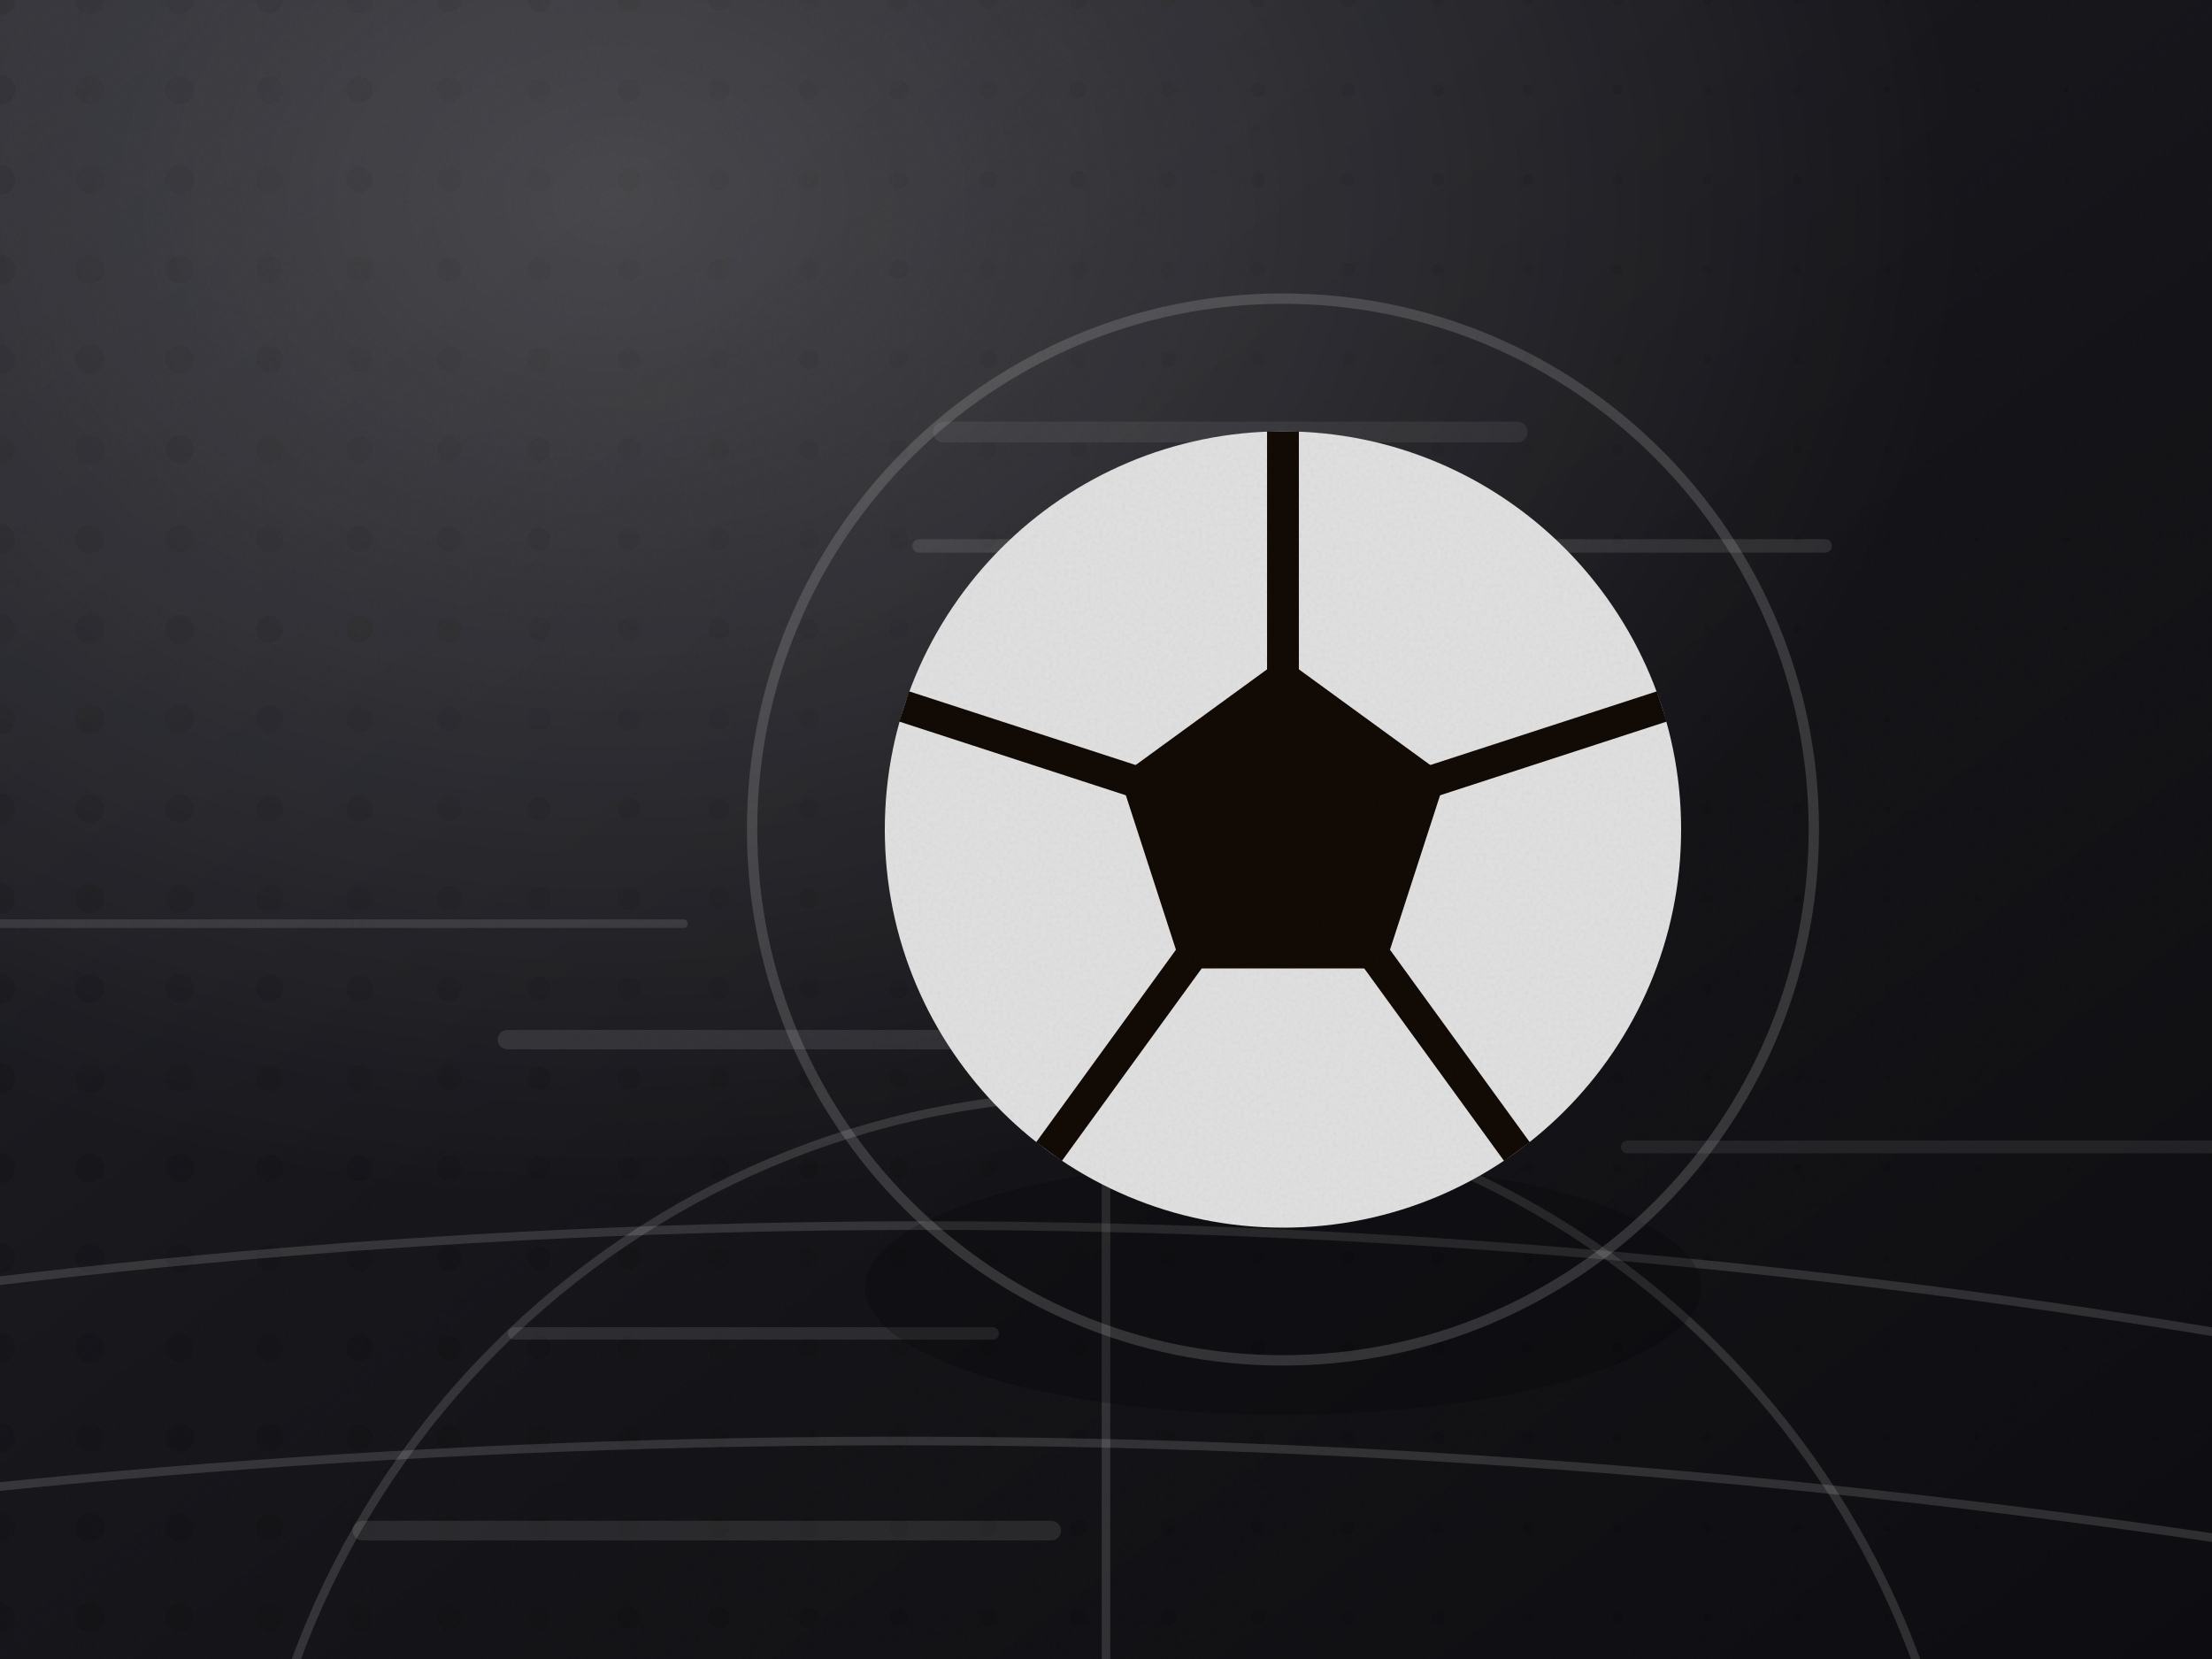
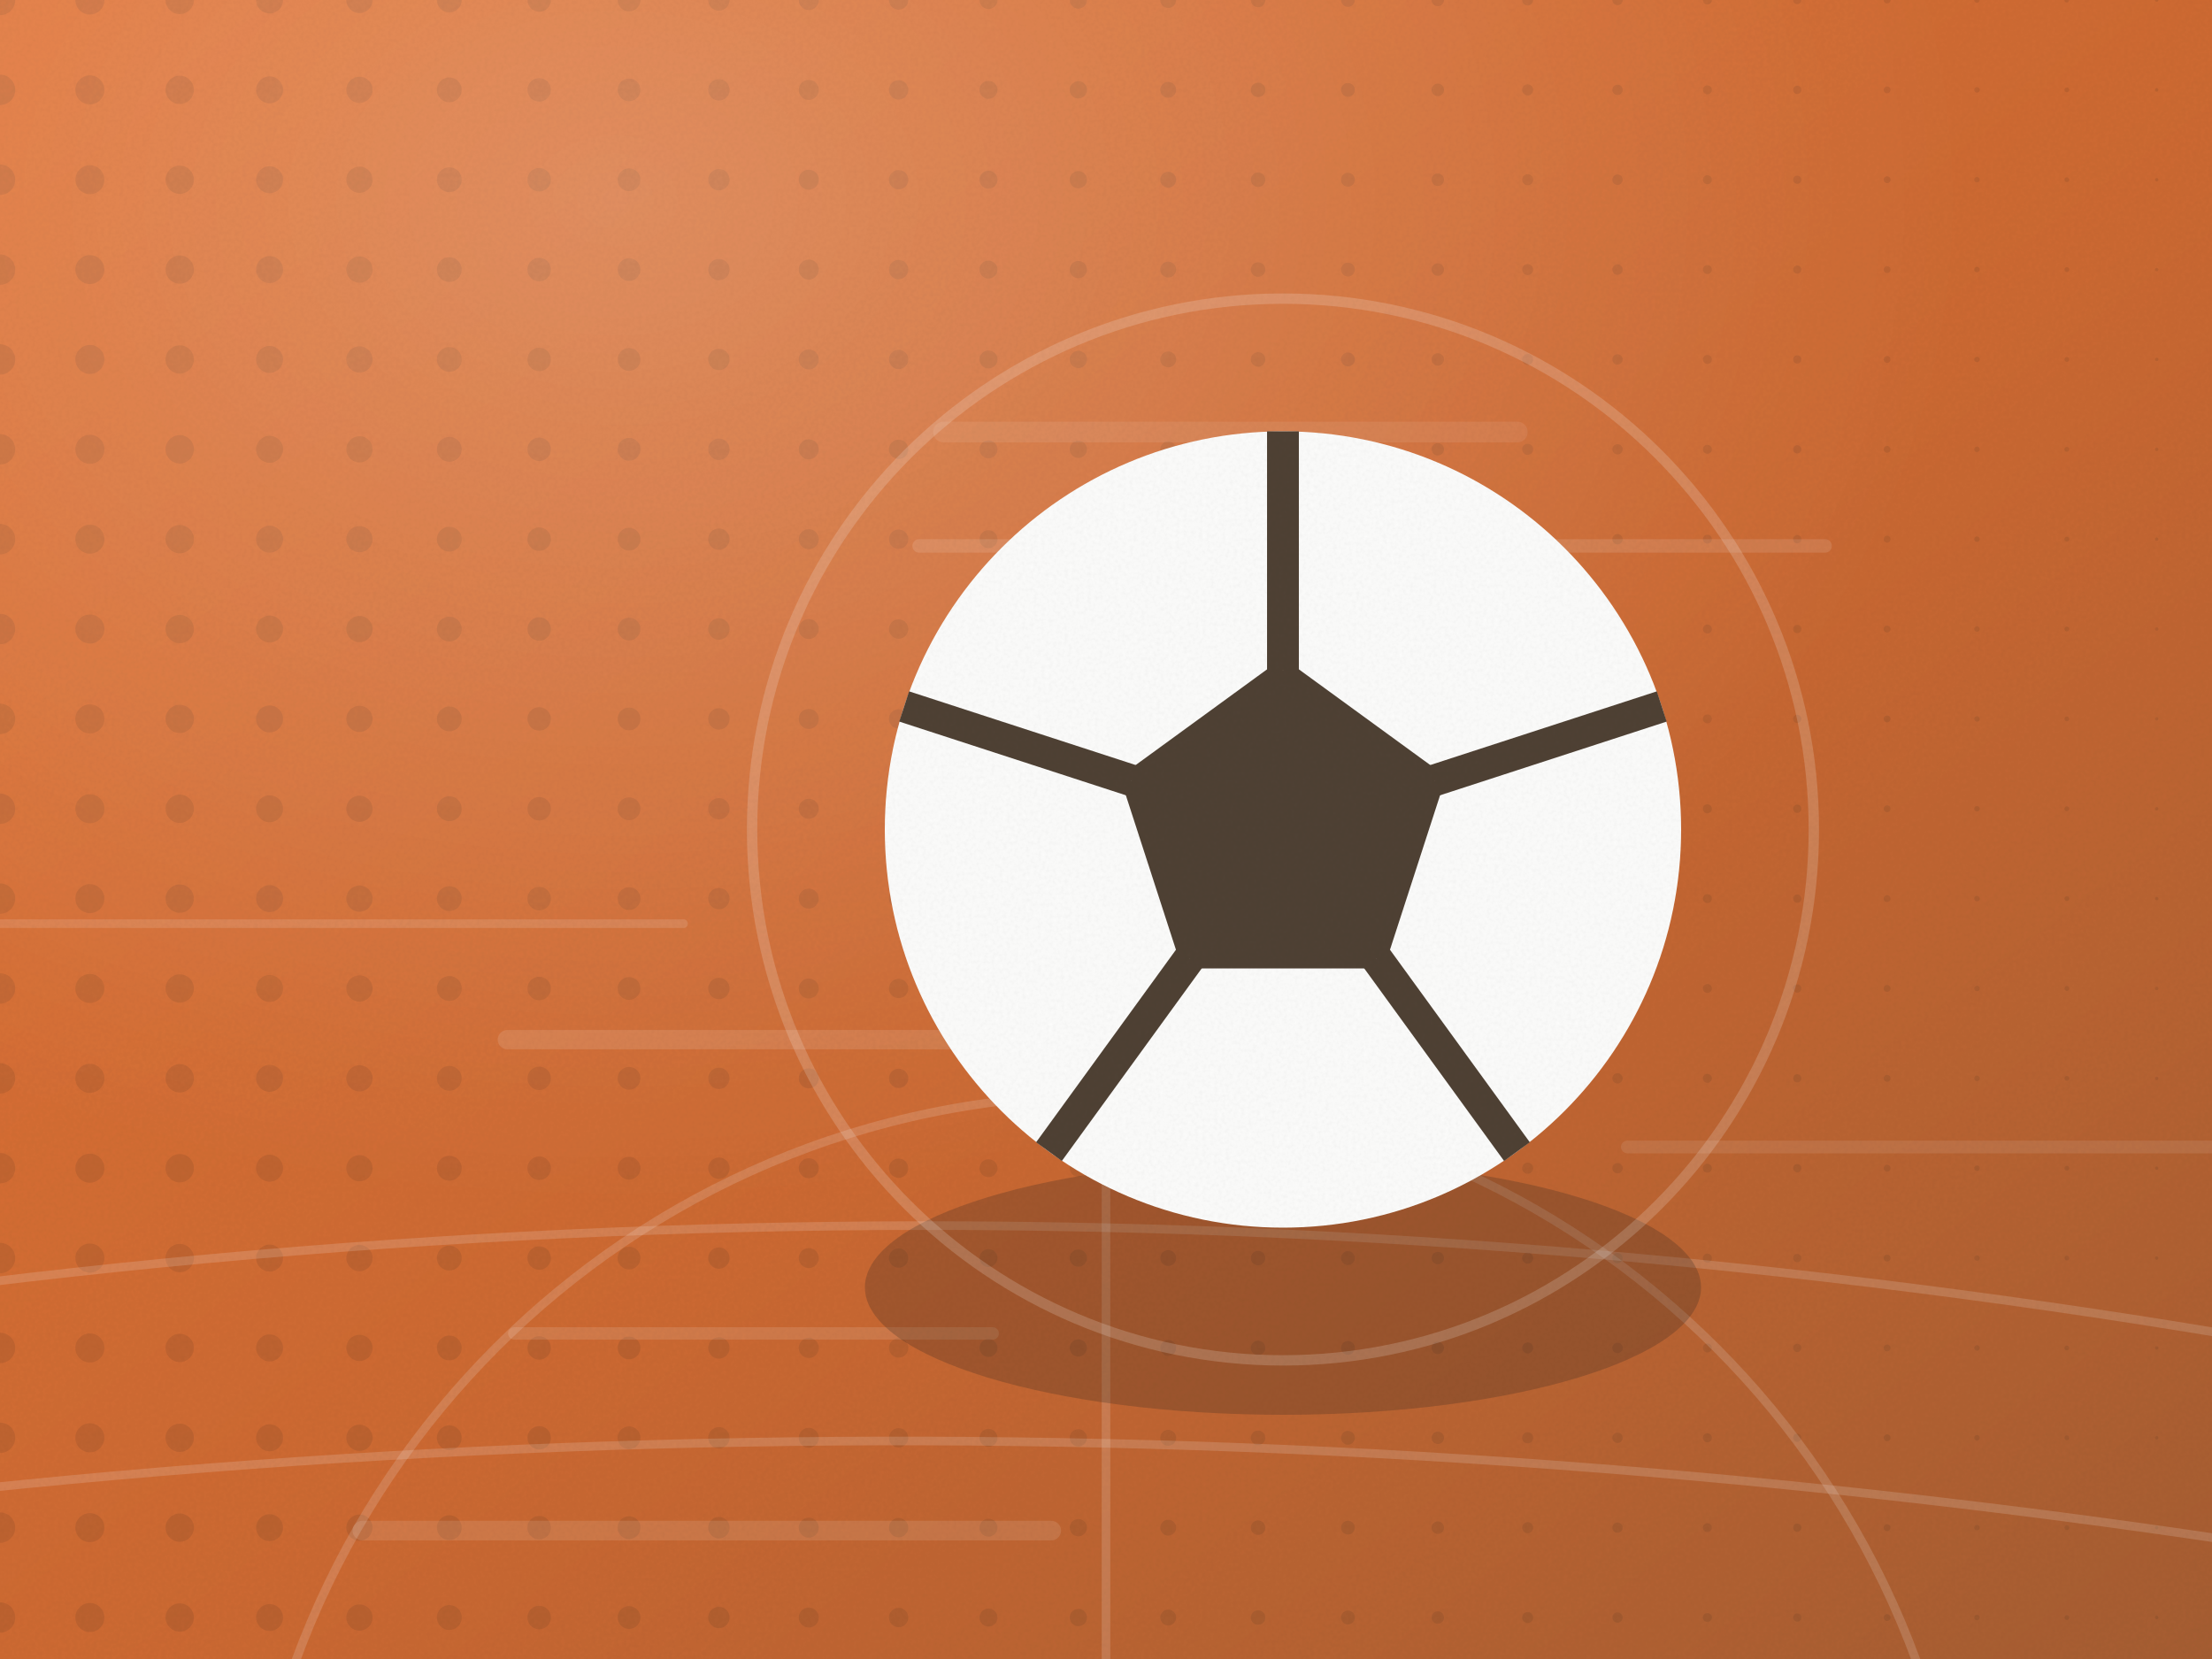
<svg xmlns="http://www.w3.org/2000/svg" viewBox="0 0 640 480" width="640" height="480" role="img" aria-label="cat-alevin.svg">
  <defs>
    <linearGradient id="g" x1="0" y1="0" x2="1" y2="1">
-       <stop offset="0" stop-color="#26262e" />
-       <stop offset="0.55" stop-color="#17171c" />
-       <stop offset="1" stop-color="#0e0e12" />
+       <stop offset="0" stop-color="#e2641e" />
+       <stop offset="0.55" stop-color="#c8571a" />
+       <stop offset="1" stop-color="#9c4a1a" />
    </linearGradient>
    <radialGradient id="v" cx="0.28" cy="0.12" r="1.1">
      <stop offset="0" stop-color="#fff" stop-opacity="0.22" />
      <stop offset="0.55" stop-color="#fff" stop-opacity="0" />
    </radialGradient>
    <filter id="n">
      <feTurbulence type="fractalNoise" baseFrequency="0.9" numOctaves="2" stitchTiles="stitch" result="t" />
      <feColorMatrix in="t" type="matrix" values="0 0 0 0 0 0 0 0 0 0 0 0 0 0 0 0 0 0 0.045 0" />
    </filter>
  </defs>
  <rect width="640" height="480" fill="url(#g)" />
  <g fill="#000" opacity="0.1">
    <circle cx="0" cy="0" r="4.4" />
    <circle cx="26" cy="0" r="4.2" />
    <circle cx="52" cy="0" r="4.1" />
    <circle cx="78" cy="0" r="3.9" />
    <circle cx="104" cy="0" r="3.8" />
    <circle cx="130" cy="0" r="3.6" />
    <circle cx="156" cy="0" r="3.4" />
    <circle cx="182" cy="0" r="3.3" />
    <circle cx="208" cy="0" r="3.1" />
    <circle cx="234" cy="0" r="2.9" />
    <circle cx="260" cy="0" r="2.8" />
    <circle cx="286" cy="0" r="2.6" />
    <circle cx="312" cy="0" r="2.5" />
    <circle cx="338" cy="0" r="2.3" />
    <circle cx="364" cy="0" r="2.1" />
    <circle cx="390" cy="0" r="2.0" />
    <circle cx="416" cy="0" r="1.8" />
    <circle cx="442" cy="0" r="1.6" />
    <circle cx="468" cy="0" r="1.5" />
    <circle cx="494" cy="0" r="1.3" />
    <circle cx="520" cy="0" r="1.2" />
    <circle cx="546" cy="0" r="1.0" />
    <circle cx="572" cy="0" r="0.8" />
    <circle cx="598" cy="0" r="0.7" />
    <circle cx="624" cy="0" r="0.5" />
    <circle cx="0" cy="26" r="4.4" />
    <circle cx="26" cy="26" r="4.2" />
    <circle cx="52" cy="26" r="4.1" />
    <circle cx="78" cy="26" r="3.9" />
    <circle cx="104" cy="26" r="3.8" />
    <circle cx="130" cy="26" r="3.6" />
    <circle cx="156" cy="26" r="3.4" />
    <circle cx="182" cy="26" r="3.3" />
    <circle cx="208" cy="26" r="3.1" />
    <circle cx="234" cy="26" r="2.9" />
    <circle cx="260" cy="26" r="2.8" />
    <circle cx="286" cy="26" r="2.6" />
    <circle cx="312" cy="26" r="2.5" />
    <circle cx="338" cy="26" r="2.3" />
    <circle cx="364" cy="26" r="2.1" />
    <circle cx="390" cy="26" r="2.0" />
    <circle cx="416" cy="26" r="1.8" />
    <circle cx="442" cy="26" r="1.6" />
    <circle cx="468" cy="26" r="1.5" />
    <circle cx="494" cy="26" r="1.3" />
    <circle cx="520" cy="26" r="1.2" />
    <circle cx="546" cy="26" r="1.0" />
    <circle cx="572" cy="26" r="0.8" />
    <circle cx="598" cy="26" r="0.7" />
    <circle cx="624" cy="26" r="0.5" />
    <circle cx="0" cy="52" r="4.4" />
    <circle cx="26" cy="52" r="4.2" />
    <circle cx="52" cy="52" r="4.1" />
    <circle cx="78" cy="52" r="3.9" />
    <circle cx="104" cy="52" r="3.8" />
    <circle cx="130" cy="52" r="3.6" />
    <circle cx="156" cy="52" r="3.4" />
    <circle cx="182" cy="52" r="3.3" />
    <circle cx="208" cy="52" r="3.1" />
    <circle cx="234" cy="52" r="2.9" />
    <circle cx="260" cy="52" r="2.8" />
    <circle cx="286" cy="52" r="2.6" />
    <circle cx="312" cy="52" r="2.5" />
    <circle cx="338" cy="52" r="2.3" />
    <circle cx="364" cy="52" r="2.1" />
    <circle cx="390" cy="52" r="2.0" />
    <circle cx="416" cy="52" r="1.8" />
    <circle cx="442" cy="52" r="1.6" />
    <circle cx="468" cy="52" r="1.5" />
    <circle cx="494" cy="52" r="1.3" />
    <circle cx="520" cy="52" r="1.2" />
    <circle cx="546" cy="52" r="1.0" />
    <circle cx="572" cy="52" r="0.8" />
    <circle cx="598" cy="52" r="0.7" />
    <circle cx="624" cy="52" r="0.5" />
    <circle cx="0" cy="78" r="4.4" />
    <circle cx="26" cy="78" r="4.2" />
    <circle cx="52" cy="78" r="4.1" />
    <circle cx="78" cy="78" r="3.9" />
    <circle cx="104" cy="78" r="3.8" />
    <circle cx="130" cy="78" r="3.6" />
    <circle cx="156" cy="78" r="3.4" />
    <circle cx="182" cy="78" r="3.3" />
    <circle cx="208" cy="78" r="3.1" />
    <circle cx="234" cy="78" r="2.9" />
    <circle cx="260" cy="78" r="2.8" />
    <circle cx="286" cy="78" r="2.6" />
    <circle cx="312" cy="78" r="2.5" />
    <circle cx="338" cy="78" r="2.3" />
    <circle cx="364" cy="78" r="2.1" />
    <circle cx="390" cy="78" r="2.0" />
    <circle cx="416" cy="78" r="1.8" />
    <circle cx="442" cy="78" r="1.6" />
    <circle cx="468" cy="78" r="1.5" />
    <circle cx="494" cy="78" r="1.3" />
    <circle cx="520" cy="78" r="1.2" />
    <circle cx="546" cy="78" r="1.0" />
    <circle cx="572" cy="78" r="0.8" />
    <circle cx="598" cy="78" r="0.7" />
    <circle cx="624" cy="78" r="0.5" />
    <circle cx="0" cy="104" r="4.4" />
    <circle cx="26" cy="104" r="4.2" />
    <circle cx="52" cy="104" r="4.1" />
    <circle cx="78" cy="104" r="3.9" />
    <circle cx="104" cy="104" r="3.8" />
    <circle cx="130" cy="104" r="3.6" />
    <circle cx="156" cy="104" r="3.4" />
    <circle cx="182" cy="104" r="3.3" />
    <circle cx="208" cy="104" r="3.1" />
    <circle cx="234" cy="104" r="2.9" />
    <circle cx="260" cy="104" r="2.8" />
    <circle cx="286" cy="104" r="2.6" />
    <circle cx="312" cy="104" r="2.5" />
    <circle cx="338" cy="104" r="2.3" />
    <circle cx="364" cy="104" r="2.1" />
    <circle cx="390" cy="104" r="2.0" />
    <circle cx="416" cy="104" r="1.8" />
    <circle cx="442" cy="104" r="1.6" />
    <circle cx="468" cy="104" r="1.5" />
    <circle cx="494" cy="104" r="1.3" />
    <circle cx="520" cy="104" r="1.2" />
    <circle cx="546" cy="104" r="1.0" />
    <circle cx="572" cy="104" r="0.8" />
    <circle cx="598" cy="104" r="0.7" />
    <circle cx="624" cy="104" r="0.5" />
    <circle cx="0" cy="130" r="4.4" />
    <circle cx="26" cy="130" r="4.2" />
    <circle cx="52" cy="130" r="4.1" />
    <circle cx="78" cy="130" r="3.9" />
    <circle cx="104" cy="130" r="3.8" />
    <circle cx="130" cy="130" r="3.6" />
    <circle cx="156" cy="130" r="3.4" />
    <circle cx="182" cy="130" r="3.3" />
    <circle cx="208" cy="130" r="3.1" />
    <circle cx="234" cy="130" r="2.9" />
    <circle cx="260" cy="130" r="2.8" />
    <circle cx="286" cy="130" r="2.6" />
    <circle cx="312" cy="130" r="2.5" />
    <circle cx="338" cy="130" r="2.3" />
    <circle cx="364" cy="130" r="2.1" />
    <circle cx="390" cy="130" r="2.0" />
    <circle cx="416" cy="130" r="1.8" />
    <circle cx="442" cy="130" r="1.6" />
    <circle cx="468" cy="130" r="1.5" />
    <circle cx="494" cy="130" r="1.3" />
    <circle cx="520" cy="130" r="1.2" />
    <circle cx="546" cy="130" r="1.0" />
    <circle cx="572" cy="130" r="0.8" />
    <circle cx="598" cy="130" r="0.7" />
    <circle cx="624" cy="130" r="0.5" />
    <circle cx="0" cy="156" r="4.4" />
    <circle cx="26" cy="156" r="4.2" />
    <circle cx="52" cy="156" r="4.1" />
    <circle cx="78" cy="156" r="3.9" />
    <circle cx="104" cy="156" r="3.8" />
    <circle cx="130" cy="156" r="3.6" />
    <circle cx="156" cy="156" r="3.4" />
    <circle cx="182" cy="156" r="3.3" />
    <circle cx="208" cy="156" r="3.1" />
    <circle cx="234" cy="156" r="2.9" />
    <circle cx="260" cy="156" r="2.8" />
    <circle cx="286" cy="156" r="2.6" />
    <circle cx="312" cy="156" r="2.5" />
    <circle cx="338" cy="156" r="2.3" />
    <circle cx="364" cy="156" r="2.1" />
    <circle cx="390" cy="156" r="2.0" />
    <circle cx="416" cy="156" r="1.8" />
    <circle cx="442" cy="156" r="1.6" />
    <circle cx="468" cy="156" r="1.5" />
    <circle cx="494" cy="156" r="1.3" />
    <circle cx="520" cy="156" r="1.2" />
    <circle cx="546" cy="156" r="1.0" />
    <circle cx="572" cy="156" r="0.8" />
    <circle cx="598" cy="156" r="0.7" />
    <circle cx="624" cy="156" r="0.5" />
    <circle cx="0" cy="182" r="4.4" />
    <circle cx="26" cy="182" r="4.2" />
    <circle cx="52" cy="182" r="4.1" />
    <circle cx="78" cy="182" r="3.9" />
    <circle cx="104" cy="182" r="3.8" />
    <circle cx="130" cy="182" r="3.6" />
    <circle cx="156" cy="182" r="3.4" />
    <circle cx="182" cy="182" r="3.3" />
    <circle cx="208" cy="182" r="3.1" />
    <circle cx="234" cy="182" r="2.9" />
    <circle cx="260" cy="182" r="2.8" />
    <circle cx="286" cy="182" r="2.6" />
    <circle cx="312" cy="182" r="2.5" />
    <circle cx="338" cy="182" r="2.3" />
    <circle cx="364" cy="182" r="2.1" />
    <circle cx="390" cy="182" r="2.0" />
    <circle cx="416" cy="182" r="1.8" />
    <circle cx="442" cy="182" r="1.6" />
    <circle cx="468" cy="182" r="1.5" />
    <circle cx="494" cy="182" r="1.3" />
    <circle cx="520" cy="182" r="1.2" />
    <circle cx="546" cy="182" r="1.0" />
    <circle cx="572" cy="182" r="0.8" />
    <circle cx="598" cy="182" r="0.7" />
    <circle cx="624" cy="182" r="0.5" />
    <circle cx="0" cy="208" r="4.4" />
    <circle cx="26" cy="208" r="4.2" />
    <circle cx="52" cy="208" r="4.1" />
    <circle cx="78" cy="208" r="3.9" />
    <circle cx="104" cy="208" r="3.8" />
    <circle cx="130" cy="208" r="3.6" />
    <circle cx="156" cy="208" r="3.4" />
    <circle cx="182" cy="208" r="3.3" />
    <circle cx="208" cy="208" r="3.1" />
    <circle cx="234" cy="208" r="2.9" />
    <circle cx="260" cy="208" r="2.8" />
    <circle cx="286" cy="208" r="2.6" />
    <circle cx="312" cy="208" r="2.5" />
    <circle cx="338" cy="208" r="2.3" />
    <circle cx="364" cy="208" r="2.1" />
    <circle cx="390" cy="208" r="2.0" />
    <circle cx="416" cy="208" r="1.8" />
    <circle cx="442" cy="208" r="1.6" />
    <circle cx="468" cy="208" r="1.5" />
    <circle cx="494" cy="208" r="1.3" />
    <circle cx="520" cy="208" r="1.2" />
    <circle cx="546" cy="208" r="1.0" />
    <circle cx="572" cy="208" r="0.8" />
    <circle cx="598" cy="208" r="0.7" />
    <circle cx="624" cy="208" r="0.5" />
    <circle cx="0" cy="234" r="4.4" />
    <circle cx="26" cy="234" r="4.2" />
    <circle cx="52" cy="234" r="4.1" />
    <circle cx="78" cy="234" r="3.9" />
    <circle cx="104" cy="234" r="3.8" />
    <circle cx="130" cy="234" r="3.6" />
    <circle cx="156" cy="234" r="3.4" />
    <circle cx="182" cy="234" r="3.3" />
    <circle cx="208" cy="234" r="3.1" />
    <circle cx="234" cy="234" r="2.9" />
    <circle cx="260" cy="234" r="2.8" />
    <circle cx="286" cy="234" r="2.6" />
    <circle cx="312" cy="234" r="2.5" />
    <circle cx="338" cy="234" r="2.3" />
    <circle cx="364" cy="234" r="2.1" />
    <circle cx="390" cy="234" r="2.0" />
    <circle cx="416" cy="234" r="1.8" />
    <circle cx="442" cy="234" r="1.6" />
    <circle cx="468" cy="234" r="1.5" />
    <circle cx="494" cy="234" r="1.3" />
    <circle cx="520" cy="234" r="1.2" />
    <circle cx="546" cy="234" r="1.0" />
    <circle cx="572" cy="234" r="0.8" />
    <circle cx="598" cy="234" r="0.7" />
    <circle cx="624" cy="234" r="0.5" />
    <circle cx="0" cy="260" r="4.4" />
    <circle cx="26" cy="260" r="4.2" />
    <circle cx="52" cy="260" r="4.1" />
    <circle cx="78" cy="260" r="3.9" />
    <circle cx="104" cy="260" r="3.8" />
    <circle cx="130" cy="260" r="3.6" />
    <circle cx="156" cy="260" r="3.4" />
    <circle cx="182" cy="260" r="3.3" />
    <circle cx="208" cy="260" r="3.1" />
    <circle cx="234" cy="260" r="2.9" />
    <circle cx="260" cy="260" r="2.8" />
    <circle cx="286" cy="260" r="2.6" />
    <circle cx="312" cy="260" r="2.5" />
    <circle cx="338" cy="260" r="2.3" />
    <circle cx="364" cy="260" r="2.1" />
    <circle cx="390" cy="260" r="2.0" />
    <circle cx="416" cy="260" r="1.8" />
    <circle cx="442" cy="260" r="1.6" />
    <circle cx="468" cy="260" r="1.5" />
    <circle cx="494" cy="260" r="1.3" />
    <circle cx="520" cy="260" r="1.2" />
    <circle cx="546" cy="260" r="1.0" />
    <circle cx="572" cy="260" r="0.8" />
    <circle cx="598" cy="260" r="0.7" />
    <circle cx="624" cy="260" r="0.5" />
    <circle cx="0" cy="286" r="4.4" />
    <circle cx="26" cy="286" r="4.2" />
    <circle cx="52" cy="286" r="4.1" />
    <circle cx="78" cy="286" r="3.9" />
    <circle cx="104" cy="286" r="3.8" />
    <circle cx="130" cy="286" r="3.6" />
    <circle cx="156" cy="286" r="3.4" />
    <circle cx="182" cy="286" r="3.3" />
    <circle cx="208" cy="286" r="3.1" />
    <circle cx="234" cy="286" r="2.9" />
    <circle cx="260" cy="286" r="2.8" />
    <circle cx="286" cy="286" r="2.6" />
    <circle cx="312" cy="286" r="2.5" />
    <circle cx="338" cy="286" r="2.3" />
    <circle cx="364" cy="286" r="2.1" />
    <circle cx="390" cy="286" r="2.0" />
    <circle cx="416" cy="286" r="1.8" />
    <circle cx="442" cy="286" r="1.6" />
    <circle cx="468" cy="286" r="1.5" />
    <circle cx="494" cy="286" r="1.3" />
    <circle cx="520" cy="286" r="1.2" />
    <circle cx="546" cy="286" r="1.0" />
    <circle cx="572" cy="286" r="0.8" />
    <circle cx="598" cy="286" r="0.7" />
    <circle cx="624" cy="286" r="0.5" />
    <circle cx="0" cy="312" r="4.4" />
    <circle cx="26" cy="312" r="4.2" />
    <circle cx="52" cy="312" r="4.1" />
    <circle cx="78" cy="312" r="3.9" />
    <circle cx="104" cy="312" r="3.8" />
    <circle cx="130" cy="312" r="3.6" />
    <circle cx="156" cy="312" r="3.4" />
    <circle cx="182" cy="312" r="3.3" />
    <circle cx="208" cy="312" r="3.1" />
    <circle cx="234" cy="312" r="2.9" />
    <circle cx="260" cy="312" r="2.8" />
    <circle cx="286" cy="312" r="2.6" />
    <circle cx="312" cy="312" r="2.5" />
    <circle cx="338" cy="312" r="2.3" />
    <circle cx="364" cy="312" r="2.1" />
    <circle cx="390" cy="312" r="2.0" />
    <circle cx="416" cy="312" r="1.8" />
    <circle cx="442" cy="312" r="1.6" />
    <circle cx="468" cy="312" r="1.5" />
    <circle cx="494" cy="312" r="1.3" />
    <circle cx="520" cy="312" r="1.2" />
    <circle cx="546" cy="312" r="1.0" />
    <circle cx="572" cy="312" r="0.8" />
    <circle cx="598" cy="312" r="0.7" />
    <circle cx="624" cy="312" r="0.5" />
    <circle cx="0" cy="338" r="4.4" />
    <circle cx="26" cy="338" r="4.2" />
    <circle cx="52" cy="338" r="4.1" />
    <circle cx="78" cy="338" r="3.9" />
    <circle cx="104" cy="338" r="3.8" />
    <circle cx="130" cy="338" r="3.6" />
    <circle cx="156" cy="338" r="3.4" />
    <circle cx="182" cy="338" r="3.3" />
    <circle cx="208" cy="338" r="3.1" />
    <circle cx="234" cy="338" r="2.9" />
    <circle cx="260" cy="338" r="2.8" />
    <circle cx="286" cy="338" r="2.6" />
    <circle cx="312" cy="338" r="2.5" />
    <circle cx="338" cy="338" r="2.3" />
    <circle cx="364" cy="338" r="2.1" />
    <circle cx="390" cy="338" r="2.0" />
    <circle cx="416" cy="338" r="1.8" />
    <circle cx="442" cy="338" r="1.6" />
    <circle cx="468" cy="338" r="1.5" />
    <circle cx="494" cy="338" r="1.3" />
    <circle cx="520" cy="338" r="1.2" />
    <circle cx="546" cy="338" r="1.0" />
    <circle cx="572" cy="338" r="0.8" />
    <circle cx="598" cy="338" r="0.7" />
    <circle cx="624" cy="338" r="0.5" />
    <circle cx="0" cy="364" r="4.4" />
    <circle cx="26" cy="364" r="4.2" />
    <circle cx="52" cy="364" r="4.1" />
    <circle cx="78" cy="364" r="3.9" />
    <circle cx="104" cy="364" r="3.8" />
    <circle cx="130" cy="364" r="3.6" />
    <circle cx="156" cy="364" r="3.4" />
    <circle cx="182" cy="364" r="3.3" />
    <circle cx="208" cy="364" r="3.1" />
    <circle cx="234" cy="364" r="2.9" />
    <circle cx="260" cy="364" r="2.8" />
    <circle cx="286" cy="364" r="2.6" />
    <circle cx="312" cy="364" r="2.5" />
    <circle cx="338" cy="364" r="2.3" />
    <circle cx="364" cy="364" r="2.1" />
    <circle cx="390" cy="364" r="2.0" />
    <circle cx="416" cy="364" r="1.8" />
    <circle cx="442" cy="364" r="1.6" />
    <circle cx="468" cy="364" r="1.5" />
    <circle cx="494" cy="364" r="1.3" />
    <circle cx="520" cy="364" r="1.2" />
    <circle cx="546" cy="364" r="1.0" />
    <circle cx="572" cy="364" r="0.8" />
    <circle cx="598" cy="364" r="0.7" />
    <circle cx="624" cy="364" r="0.5" />
    <circle cx="0" cy="390" r="4.4" />
    <circle cx="26" cy="390" r="4.2" />
    <circle cx="52" cy="390" r="4.1" />
    <circle cx="78" cy="390" r="3.9" />
    <circle cx="104" cy="390" r="3.8" />
    <circle cx="130" cy="390" r="3.6" />
    <circle cx="156" cy="390" r="3.4" />
    <circle cx="182" cy="390" r="3.3" />
    <circle cx="208" cy="390" r="3.1" />
    <circle cx="234" cy="390" r="2.9" />
    <circle cx="260" cy="390" r="2.8" />
    <circle cx="286" cy="390" r="2.6" />
    <circle cx="312" cy="390" r="2.5" />
    <circle cx="338" cy="390" r="2.3" />
    <circle cx="364" cy="390" r="2.1" />
    <circle cx="390" cy="390" r="2.0" />
    <circle cx="416" cy="390" r="1.8" />
    <circle cx="442" cy="390" r="1.6" />
    <circle cx="468" cy="390" r="1.5" />
    <circle cx="494" cy="390" r="1.3" />
    <circle cx="520" cy="390" r="1.2" />
    <circle cx="546" cy="390" r="1.0" />
    <circle cx="572" cy="390" r="0.8" />
    <circle cx="598" cy="390" r="0.7" />
    <circle cx="624" cy="390" r="0.5" />
    <circle cx="0" cy="416" r="4.4" />
    <circle cx="26" cy="416" r="4.2" />
    <circle cx="52" cy="416" r="4.1" />
    <circle cx="78" cy="416" r="3.9" />
    <circle cx="104" cy="416" r="3.8" />
    <circle cx="130" cy="416" r="3.6" />
    <circle cx="156" cy="416" r="3.4" />
    <circle cx="182" cy="416" r="3.3" />
    <circle cx="208" cy="416" r="3.1" />
    <circle cx="234" cy="416" r="2.9" />
    <circle cx="260" cy="416" r="2.8" />
    <circle cx="286" cy="416" r="2.6" />
    <circle cx="312" cy="416" r="2.5" />
    <circle cx="338" cy="416" r="2.3" />
    <circle cx="364" cy="416" r="2.1" />
    <circle cx="390" cy="416" r="2.0" />
    <circle cx="416" cy="416" r="1.8" />
    <circle cx="442" cy="416" r="1.6" />
    <circle cx="468" cy="416" r="1.5" />
    <circle cx="494" cy="416" r="1.3" />
    <circle cx="520" cy="416" r="1.2" />
    <circle cx="546" cy="416" r="1.0" />
    <circle cx="572" cy="416" r="0.8" />
    <circle cx="598" cy="416" r="0.7" />
    <circle cx="624" cy="416" r="0.5" />
    <circle cx="0" cy="442" r="4.4" />
    <circle cx="26" cy="442" r="4.2" />
    <circle cx="52" cy="442" r="4.1" />
    <circle cx="78" cy="442" r="3.9" />
    <circle cx="104" cy="442" r="3.8" />
    <circle cx="130" cy="442" r="3.6" />
    <circle cx="156" cy="442" r="3.4" />
    <circle cx="182" cy="442" r="3.3" />
    <circle cx="208" cy="442" r="3.1" />
    <circle cx="234" cy="442" r="2.9" />
    <circle cx="260" cy="442" r="2.8" />
    <circle cx="286" cy="442" r="2.6" />
    <circle cx="312" cy="442" r="2.5" />
    <circle cx="338" cy="442" r="2.3" />
    <circle cx="364" cy="442" r="2.1" />
    <circle cx="390" cy="442" r="2.0" />
    <circle cx="416" cy="442" r="1.8" />
    <circle cx="442" cy="442" r="1.6" />
    <circle cx="468" cy="442" r="1.5" />
    <circle cx="494" cy="442" r="1.3" />
    <circle cx="520" cy="442" r="1.2" />
    <circle cx="546" cy="442" r="1.0" />
    <circle cx="572" cy="442" r="0.8" />
    <circle cx="598" cy="442" r="0.7" />
    <circle cx="624" cy="442" r="0.5" />
    <circle cx="0" cy="468" r="4.4" />
    <circle cx="26" cy="468" r="4.2" />
    <circle cx="52" cy="468" r="4.1" />
    <circle cx="78" cy="468" r="3.9" />
    <circle cx="104" cy="468" r="3.8" />
    <circle cx="130" cy="468" r="3.6" />
    <circle cx="156" cy="468" r="3.4" />
    <circle cx="182" cy="468" r="3.3" />
    <circle cx="208" cy="468" r="3.1" />
    <circle cx="234" cy="468" r="2.9" />
    <circle cx="260" cy="468" r="2.8" />
    <circle cx="286" cy="468" r="2.6" />
    <circle cx="312" cy="468" r="2.5" />
    <circle cx="338" cy="468" r="2.3" />
    <circle cx="364" cy="468" r="2.1" />
    <circle cx="390" cy="468" r="2.0" />
    <circle cx="416" cy="468" r="1.8" />
    <circle cx="442" cy="468" r="1.6" />
    <circle cx="468" cy="468" r="1.5" />
    <circle cx="494" cy="468" r="1.3" />
    <circle cx="520" cy="468" r="1.2" />
    <circle cx="546" cy="468" r="1.0" />
    <circle cx="572" cy="468" r="0.8" />
    <circle cx="598" cy="468" r="0.7" />
    <circle cx="624" cy="468" r="0.5" />
    <circle cx="0" cy="494" r="4.4" />
    <circle cx="26" cy="494" r="4.2" />
    <circle cx="52" cy="494" r="4.1" />
    <circle cx="78" cy="494" r="3.9" />
    <circle cx="104" cy="494" r="3.8" />
    <circle cx="130" cy="494" r="3.6" />
    <circle cx="156" cy="494" r="3.4" />
    <circle cx="182" cy="494" r="3.3" />
    <circle cx="208" cy="494" r="3.1" />
    <circle cx="234" cy="494" r="2.9" />
    <circle cx="260" cy="494" r="2.8" />
    <circle cx="286" cy="494" r="2.6" />
    <circle cx="312" cy="494" r="2.5" />
    <circle cx="338" cy="494" r="2.3" />
    <circle cx="364" cy="494" r="2.1" />
    <circle cx="390" cy="494" r="2.0" />
    <circle cx="416" cy="494" r="1.8" />
    <circle cx="442" cy="494" r="1.6" />
    <circle cx="468" cy="494" r="1.5" />
    <circle cx="494" cy="494" r="1.3" />
    <circle cx="520" cy="494" r="1.2" />
    <circle cx="546" cy="494" r="1.0" />
    <circle cx="572" cy="494" r="0.8" />
    <circle cx="598" cy="494" r="0.7" />
    <circle cx="624" cy="494" r="0.5" />
  </g>
  <rect width="640" height="480" fill="url(#v)" />
  <rect x="264" y="156" width="266" height="3.9" fill="#fff" opacity="0.12" rx="1.9" />
  <rect x="270" y="122" width="172" height="6.0" fill="#fff" opacity="0.08" rx="3.0" />
  <rect x="144" y="298" width="177" height="5.6" fill="#fff" opacity="0.12" rx="2.8" />
  <rect x="469" y="330" width="210" height="3.7" fill="#fff" opacity="0.09" rx="1.9" />
  <rect x="147" y="384" width="142" height="3.6" fill="#fff" opacity="0.12" rx="1.8" />
  <rect x="-19" y="266" width="218" height="2.5" fill="#fff" opacity="0.13" rx="1.2" />
  <rect x="102" y="440" width="205" height="5.7" fill="#fff" opacity="0.11" rx="2.9" />
  <g stroke="#fff" stroke-opacity="0.16" fill="none" stroke-width="2.5">
    <path d="M-96.0 384.0 Q 320.0 316.8 736.0 403.2" />
    <path d="M-96.0 441.6 Q 320.0 384.0 736.0 460.8" />
    <circle cx="320.0" cy="566.4" r="249.6" />
    <line x1="320.0" y1="144.0" x2="320.0" y2="480" />
  </g>
  <g opacity="1">
    <ellipse cx="371.2" cy="372.48" rx="120.96" ry="36.864" fill="#000" opacity="0.22" />
    <circle cx="371.2" cy="240.0" r="115.2" fill="#fff" />
-     <polygon points="371.2,193.9 415.0,225.8 398.3,277.3 344.1,277.3 327.4,225.8" fill="#120a04" />
-     <line x1="371.2" y1="193.9" x2="371.2" y2="124.8" stroke="#120a04" stroke-width="9.2" />
-     <line x1="415.0" y1="225.8" x2="480.8" y2="204.4" stroke="#120a04" stroke-width="9.2" />
-     <line x1="398.3" y1="277.3" x2="438.9" y2="333.2" stroke="#120a04" stroke-width="9.2" />
-     <line x1="344.1" y1="277.3" x2="303.5" y2="333.2" stroke="#120a04" stroke-width="9.2" />
-     <line x1="327.4" y1="225.8" x2="261.6" y2="204.4" stroke="#120a04" stroke-width="9.2" />
-     <line x1="371.2" y1="193.9" x2="415.0" y2="225.8" stroke="#120a04" stroke-width="5.8" />
-     <line x1="415.0" y1="225.8" x2="398.3" y2="277.3" stroke="#120a04" stroke-width="5.8" />
-     <line x1="398.3" y1="277.3" x2="344.1" y2="277.3" stroke="#120a04" stroke-width="5.8" />
-     <line x1="344.1" y1="277.3" x2="327.4" y2="225.8" stroke="#120a04" stroke-width="5.8" />
-     <line x1="327.4" y1="225.8" x2="371.2" y2="193.9" stroke="#120a04" stroke-width="5.8" />
+     <polygon points="371.2,193.9 415.0,225.8 398.3,277.3 344.1,277.3 327.4,225.8" fill="#3a2a1c" />
+     <line x1="371.2" y1="193.9" x2="371.2" y2="124.8" stroke="#3a2a1c" stroke-width="9.2" />
+     <line x1="415.0" y1="225.8" x2="480.8" y2="204.4" stroke="#3a2a1c" stroke-width="9.2" />
+     <line x1="398.3" y1="277.3" x2="438.9" y2="333.2" stroke="#3a2a1c" stroke-width="9.2" />
+     <line x1="344.1" y1="277.3" x2="303.5" y2="333.2" stroke="#3a2a1c" stroke-width="9.2" />
+     <line x1="327.4" y1="225.8" x2="261.6" y2="204.4" stroke="#3a2a1c" stroke-width="9.2" />
+     <line x1="371.2" y1="193.9" x2="415.0" y2="225.8" stroke="#3a2a1c" stroke-width="5.8" />
+     <line x1="415.0" y1="225.8" x2="398.3" y2="277.3" stroke="#3a2a1c" stroke-width="5.8" />
+     <line x1="398.3" y1="277.3" x2="344.1" y2="277.3" stroke="#3a2a1c" stroke-width="5.8" />
+     <line x1="344.1" y1="277.3" x2="327.4" y2="225.8" stroke="#3a2a1c" stroke-width="5.8" />
+     <line x1="327.4" y1="225.8" x2="371.2" y2="193.9" stroke="#3a2a1c" stroke-width="5.8" />
  </g>
  <circle cx="371.2" cy="240.0" r="153.6" fill="none" stroke="#fff" stroke-opacity="0.18" stroke-width="3" />
  <rect width="640" height="480" filter="url(#n)" />
-   <rect width="640" height="480" fill="#0a0a0c" opacity="0.12" />
+   <rect width="640" height="480" fill="#f0ebe4" opacity="0.12" />
</svg>
